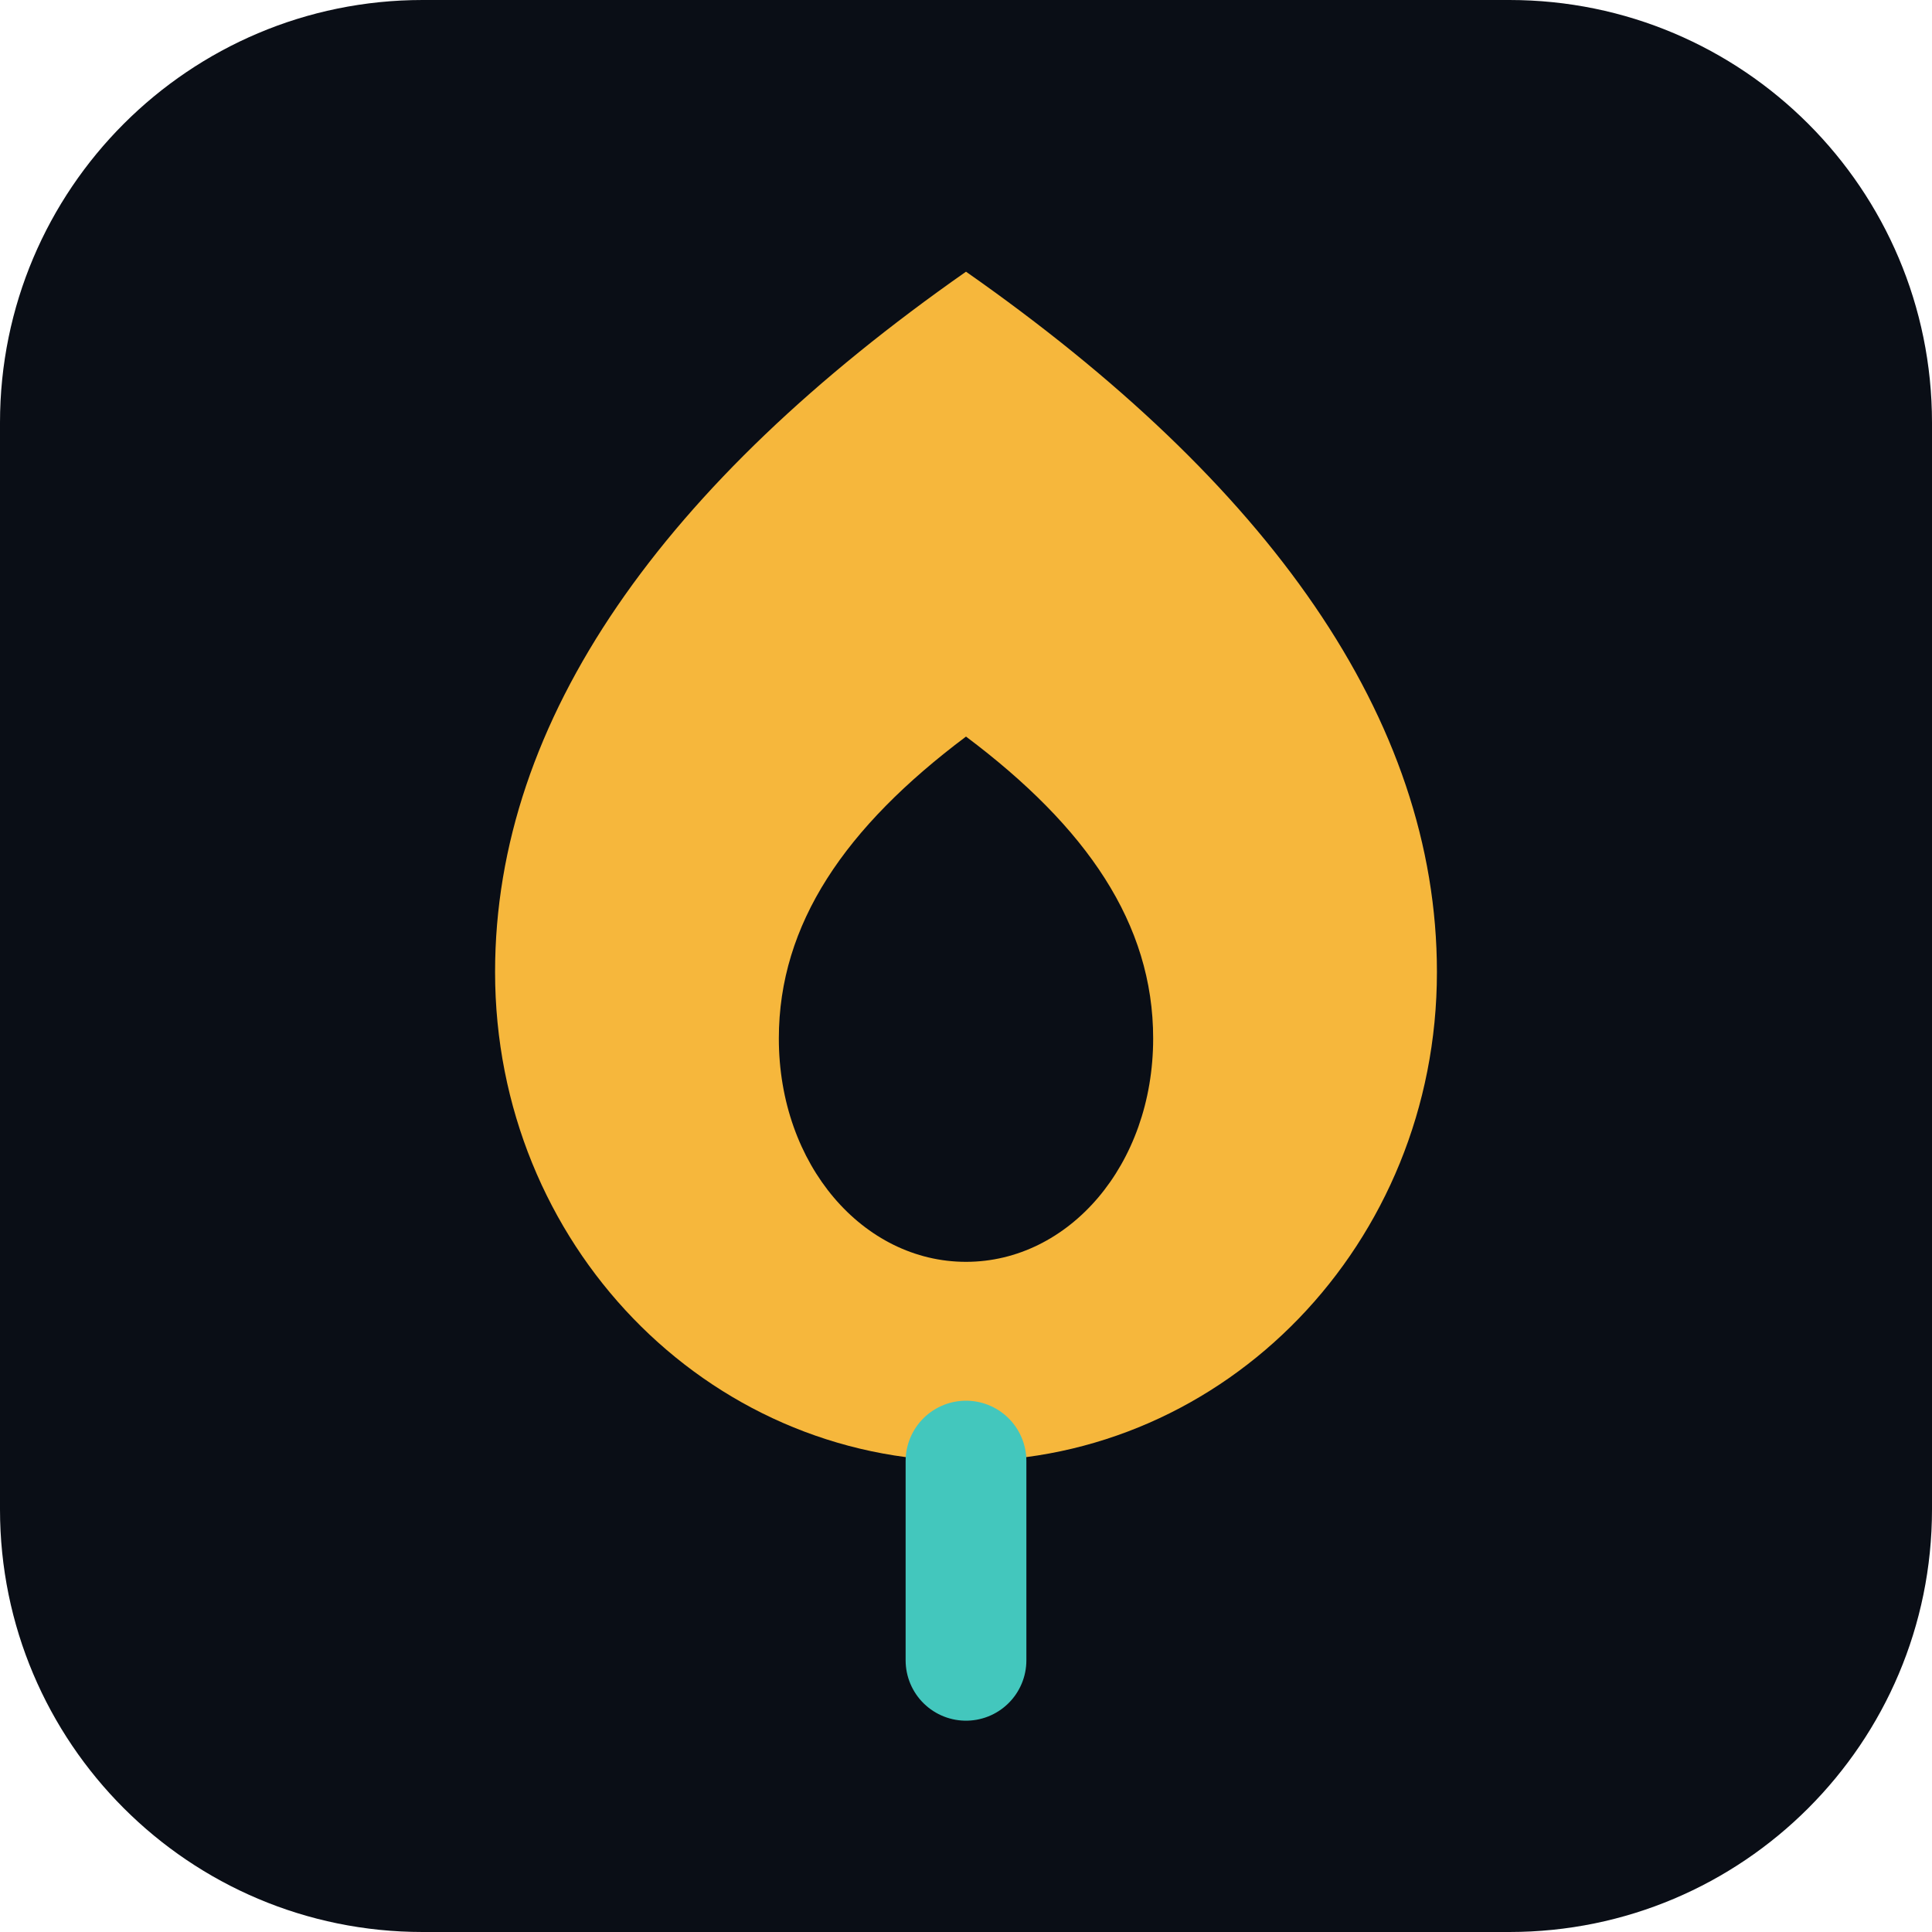
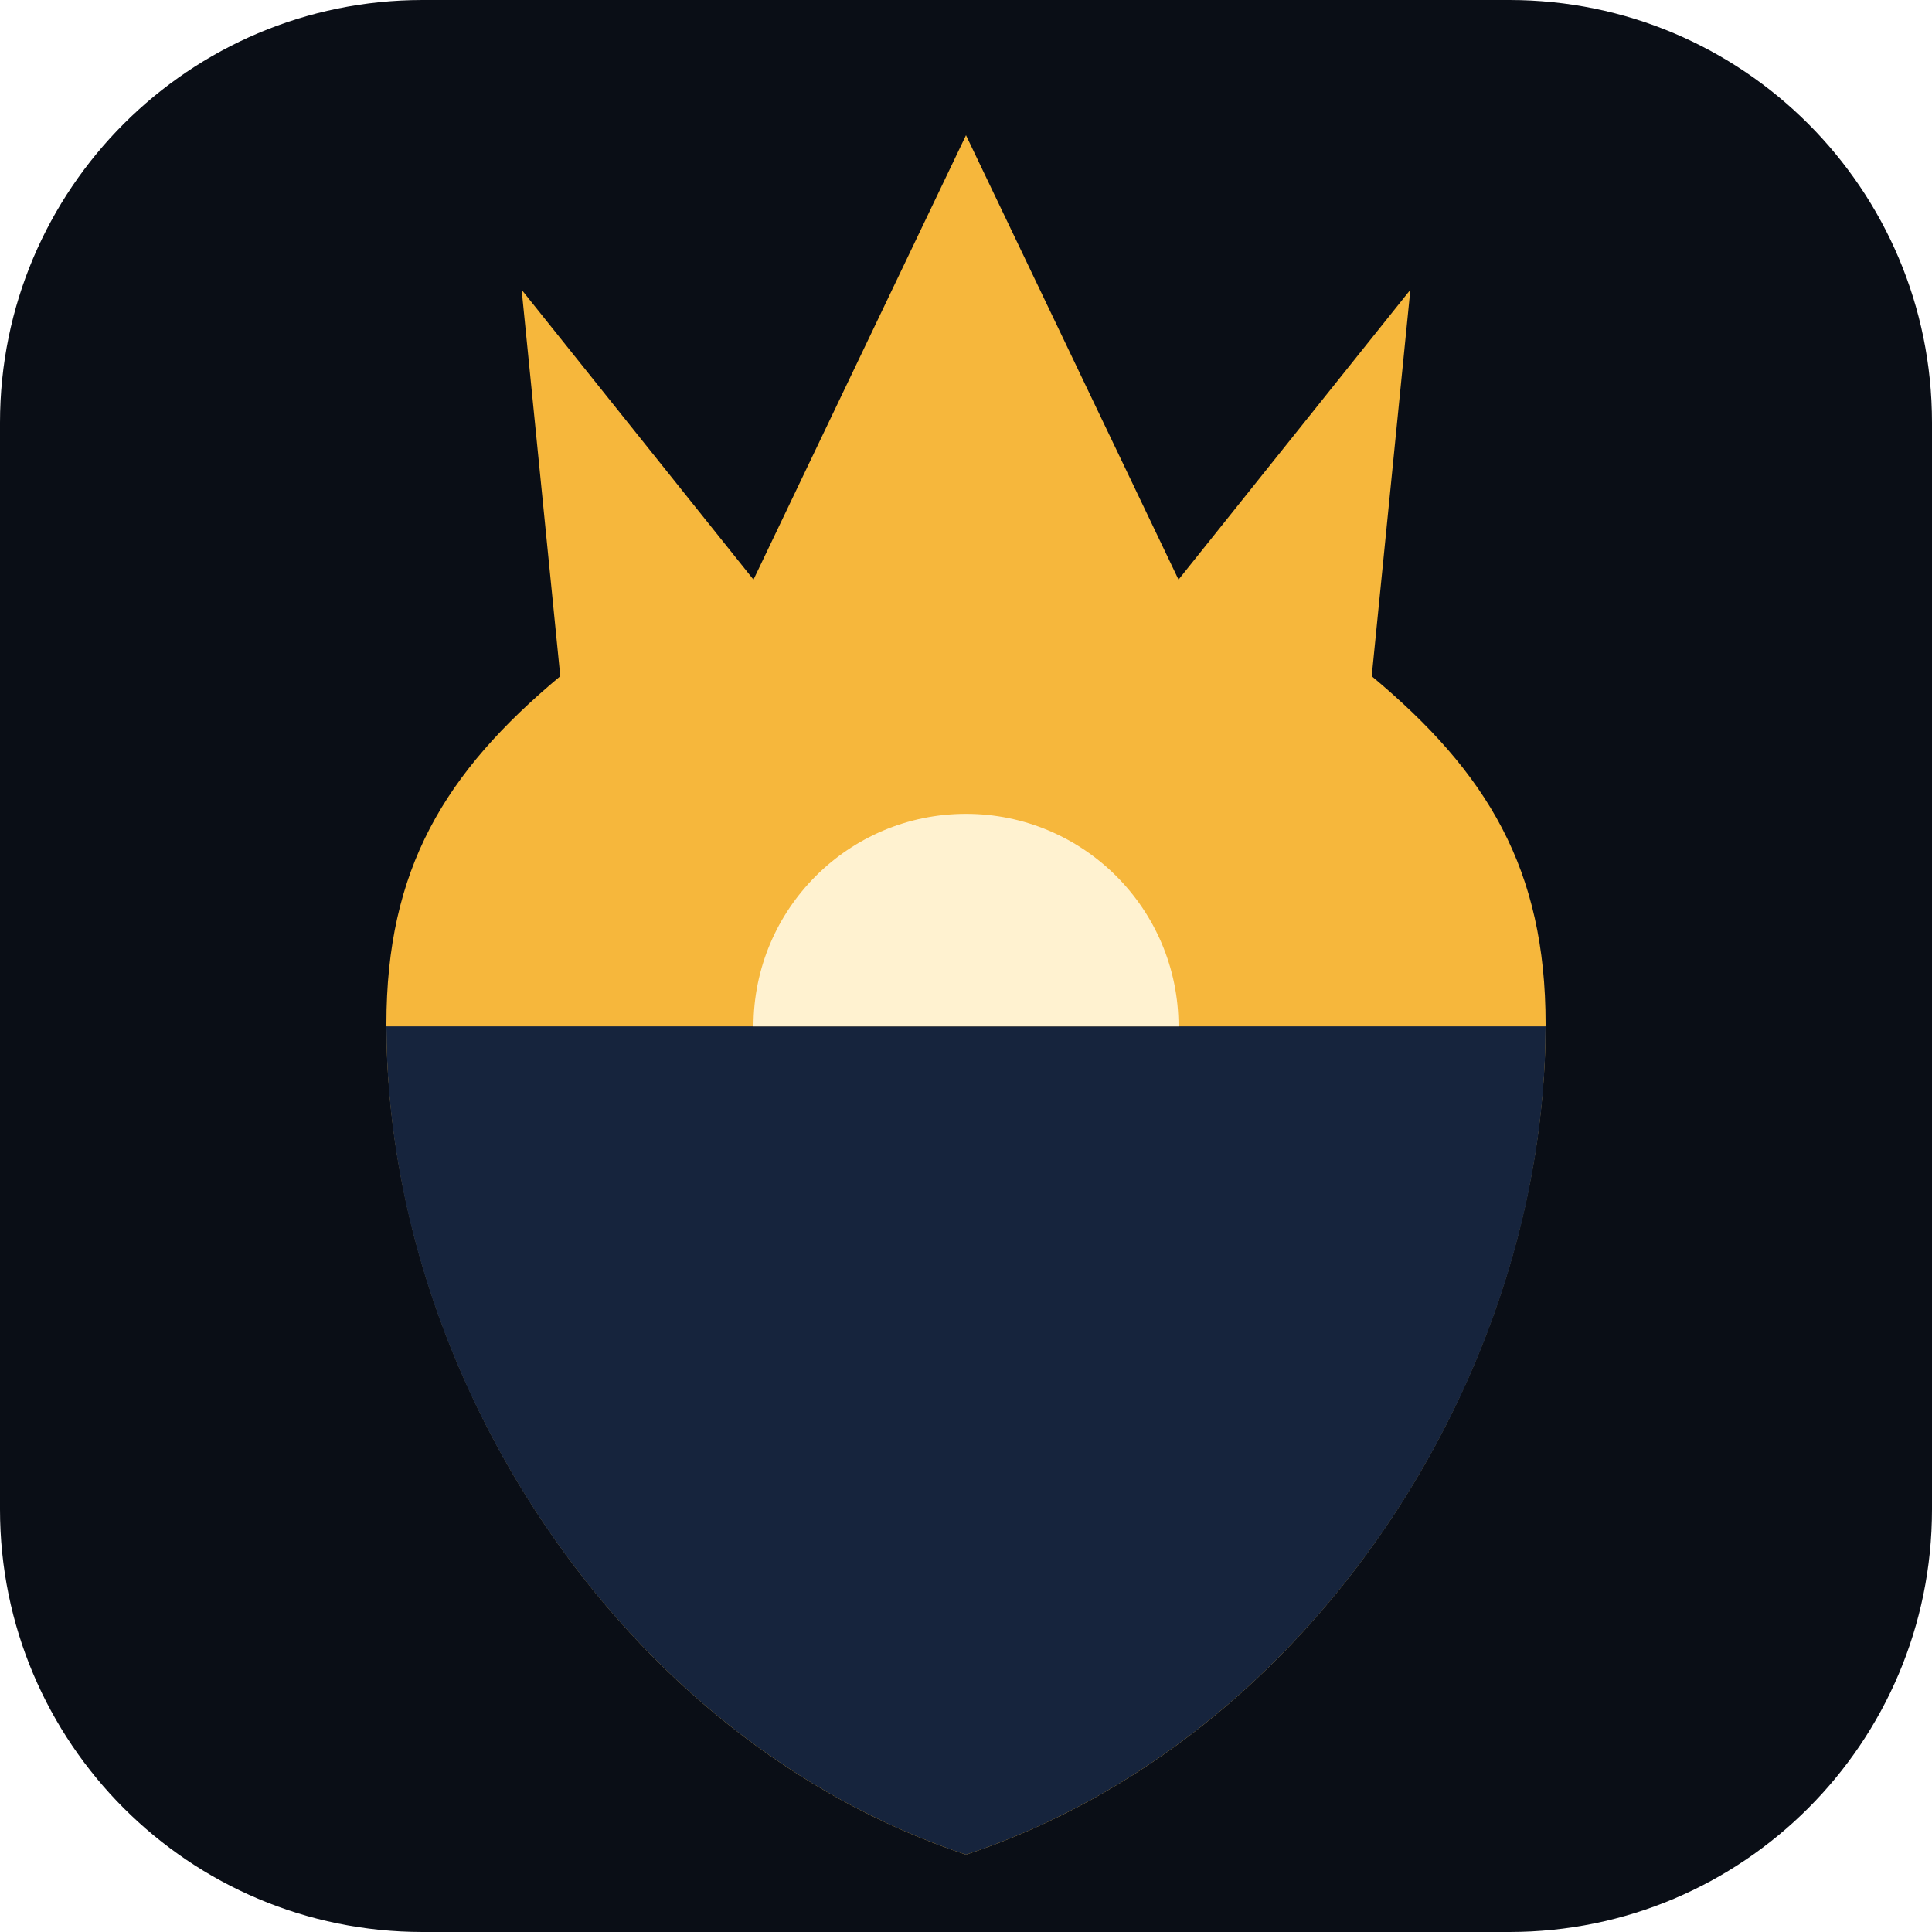
<svg xmlns="http://www.w3.org/2000/svg" viewBox="0 0 32 32" role="img" aria-label="Seedreign">
  <rect width="32" height="32" rx="7" fill="#0a0e16" />
-   <path d="M16 4.5c5 3.5 7.8 7.4 7.8 11.6 0 4.5-3.5 8.1-7.8 8.1s-7.8-3.6-7.8-8.1C8.2 11.9 11 8 16 4.5Z" fill="#f6b73c" />
-   <path d="M16 12.2c2 1.5 3.1 3.1 3.1 5 0 2.1-1.4 3.7-3.1 3.7s-3.1-1.6-3.1-3.7c0-1.9 1.1-3.5 3.1-5Z" fill="#0a0e16" />
-   <path d="M16 24.2v3.3" stroke="#43c7bd" stroke-width="2" stroke-linecap="round" />
+   <path d="M16 30.72C21.76 28.8 25.6 22.72 25.6 16.96C25.6 14.4 24.64 12.8 22.72 11.2L23.36 4.8 19.52 9.6 16 2.24 12.48 9.6 8.64 4.8 9.28 11.2C7.36 12.8 6.4 14.4 6.4 16.96C6.4 22.72 10.24 28.8 16 30.72Z" fill="#f6b73c" />
+   <path d="M25.6 17C25.6 22.72 21.76 28.8 16 30.72C10.24 28.8 6.4 22.72 6.4 17Z" fill="#16243d" />
+   <path d="M12.48 17C12.48 15.056 14.056 13.48 16 13.48C17.944 13.48 19.52 15.056 19.52 17Z" fill="#fff2d0" />
</svg>
